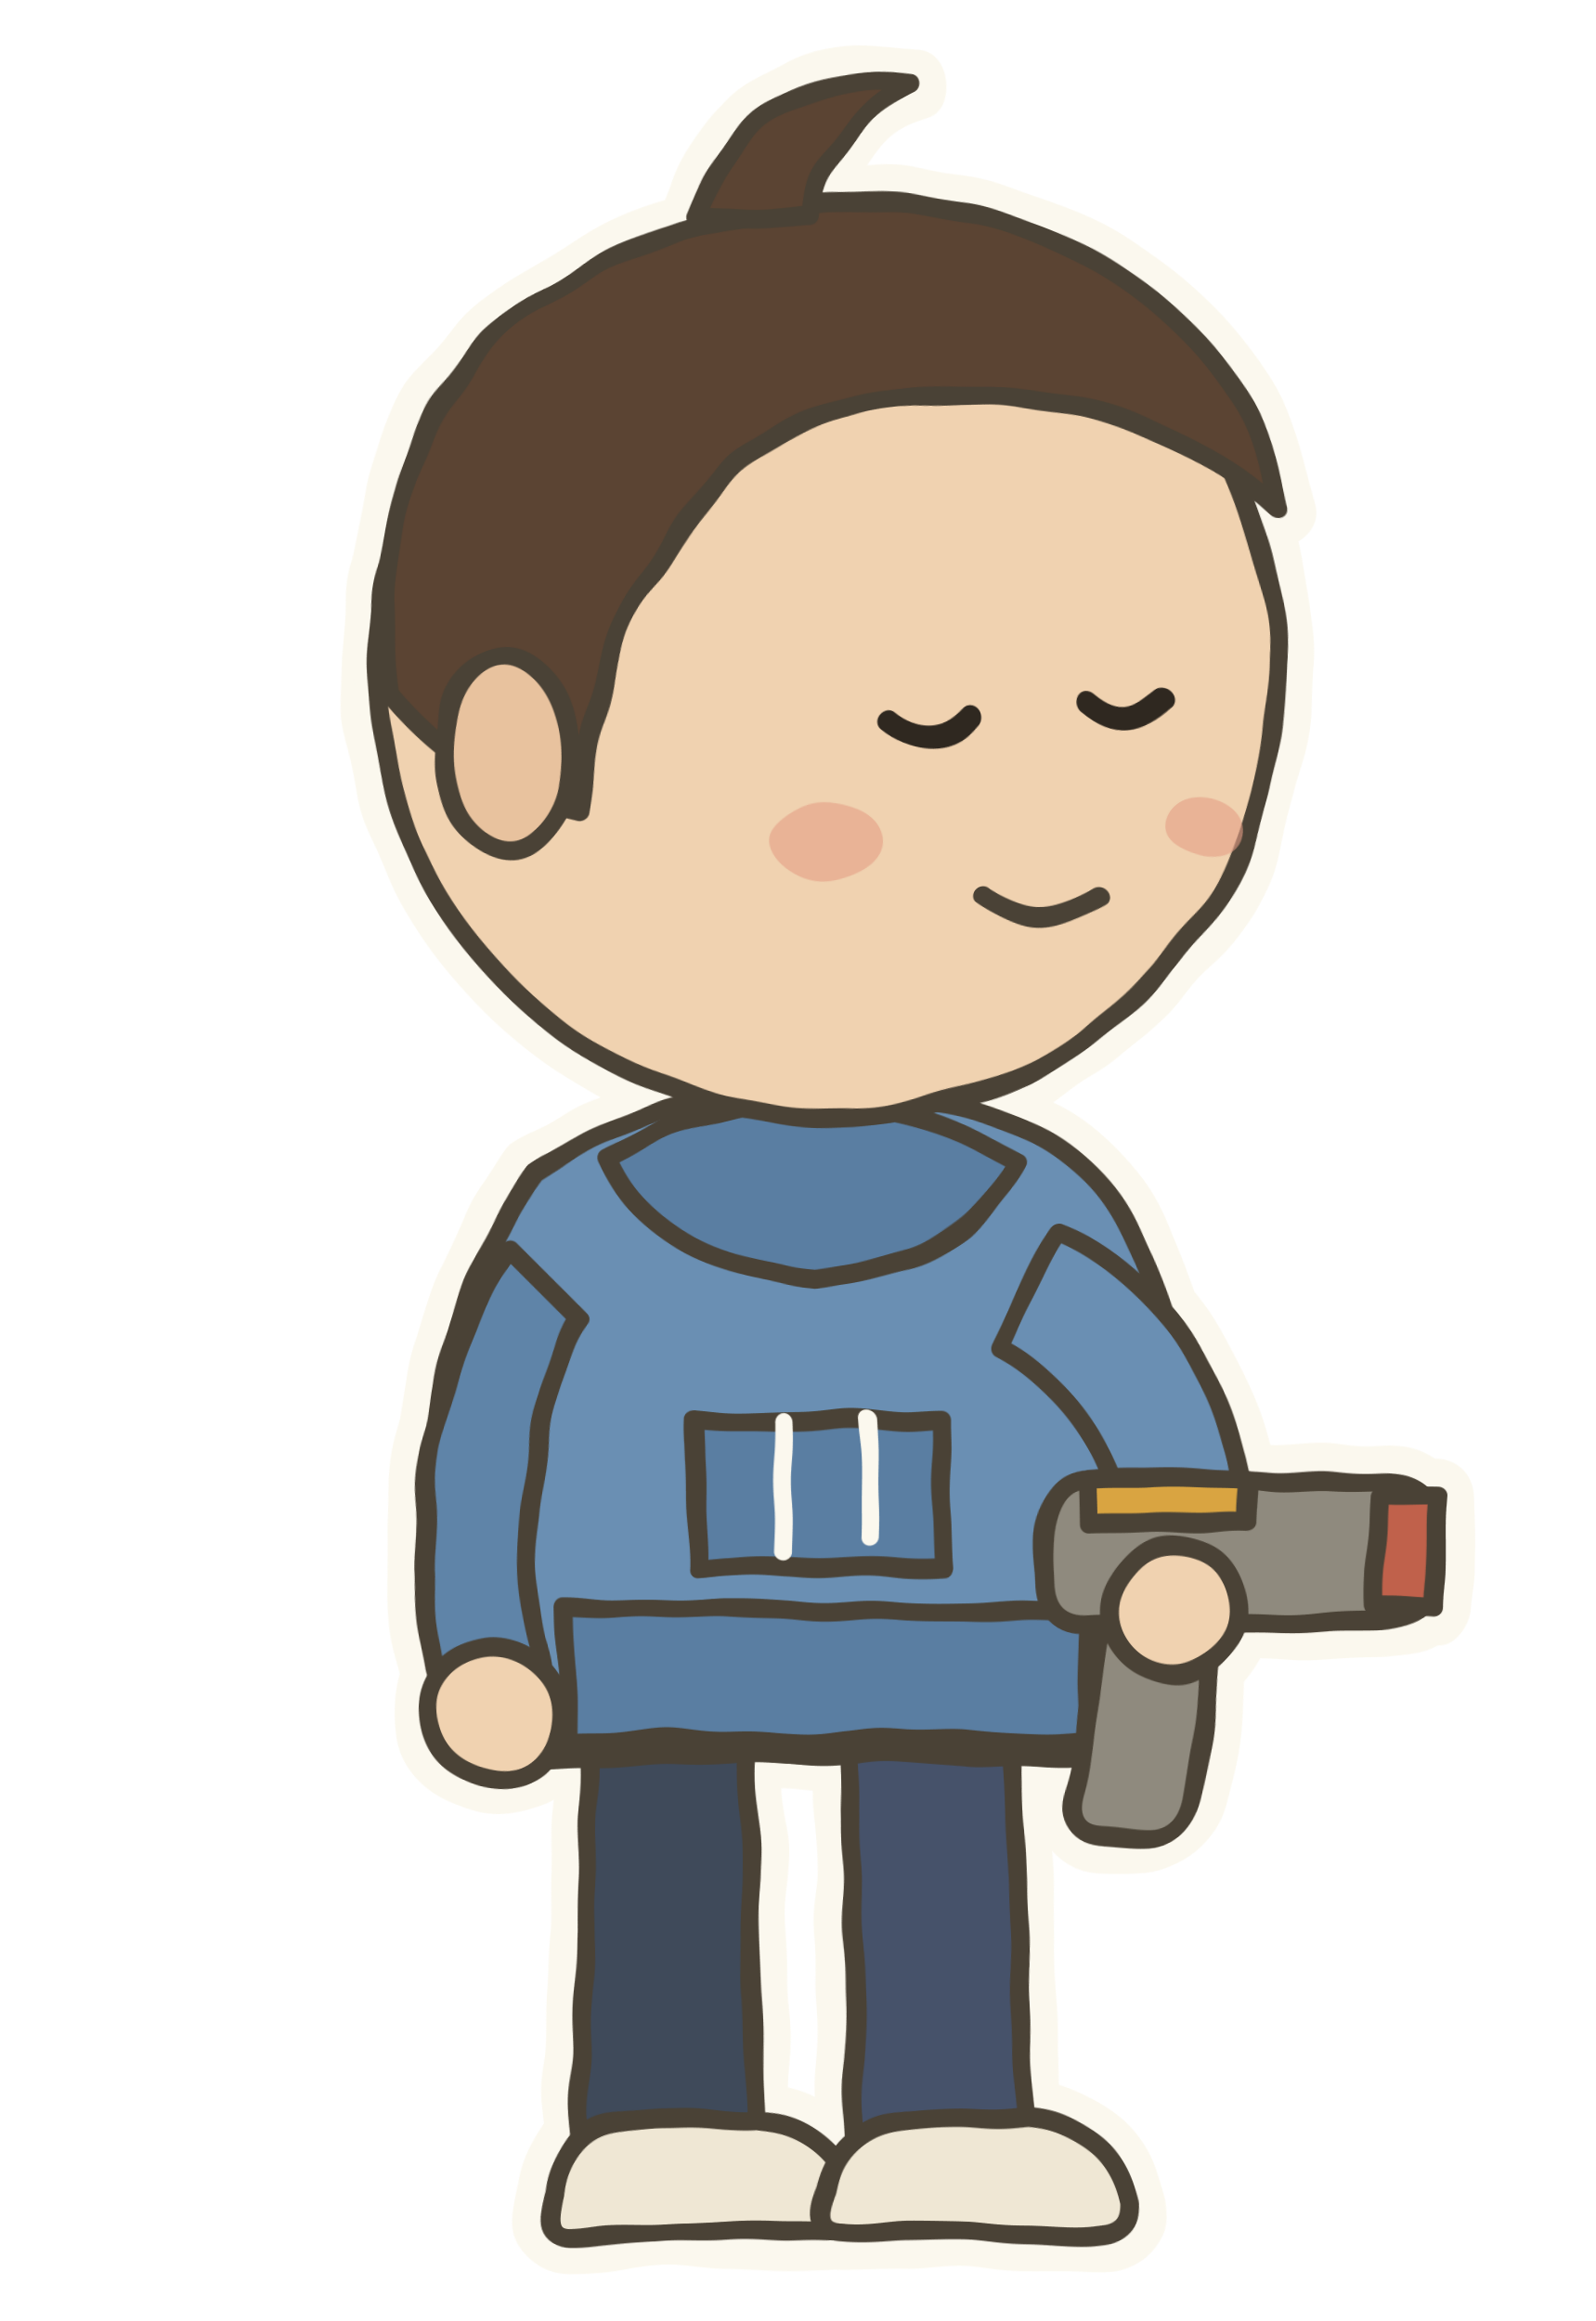
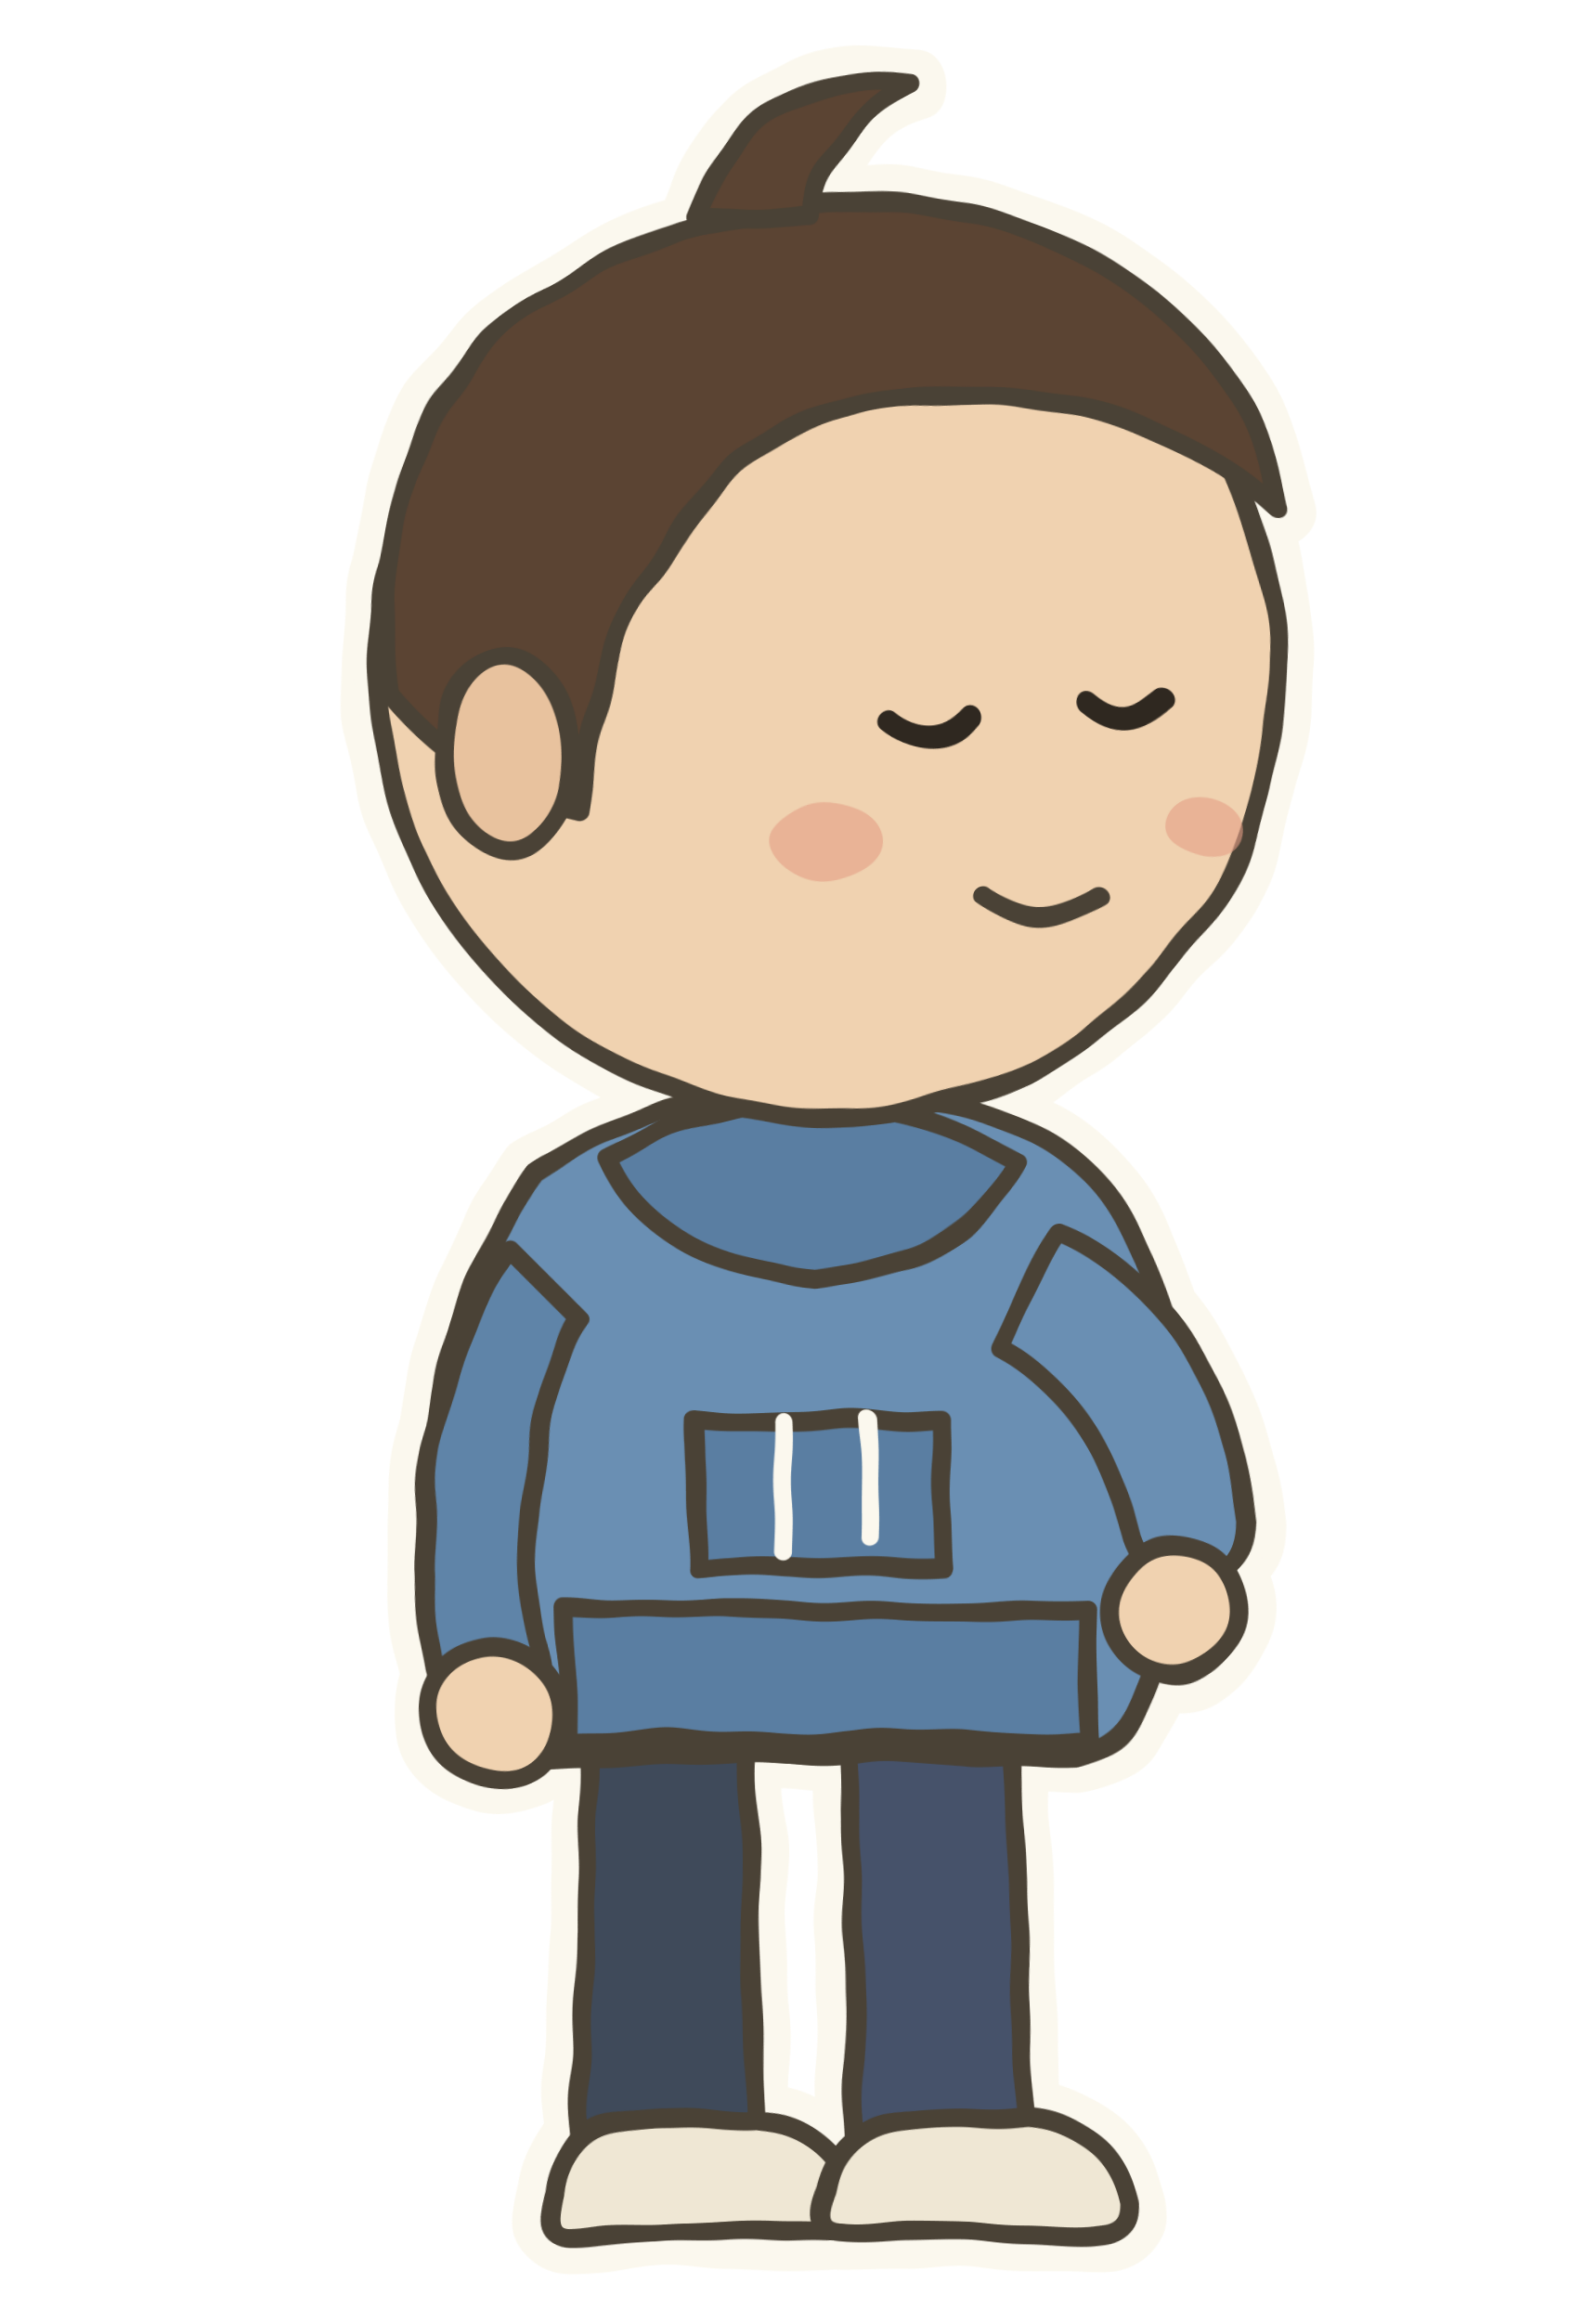
<svg xmlns="http://www.w3.org/2000/svg" xmlns:xlink="http://www.w3.org/1999/xlink" width="220" height="320" viewBox="0 0 220 320">
  <defs>
    <filter id="crayon" x="-5%" y="-5%" width="110%" height="110%">
      <feTurbulence type="fractalNoise" baseFrequency="0.06" numOctaves="2" seed="5" />
      <feDisplacementMap in="SourceGraphic" scale="2.5" />
    </filter>
    <g id="silhouette">
      <path d="M81 236 L103 236 L104 300 L80 300 z" fill="#3f4a5a" />
      <path d="M76 302 q2 -10 16 -10 h12 q12 2 14 12 q0 4 -4 4 h-36 q-4 0 -2 -6 z" fill="#efe7d4" />
      <path d="M117 236 L139 236 L142 300 L118 300 z" fill="#46526a" />
      <path d="M114 302 q2 -10 16 -10 h12 q12 2 14 12 q0 4 -4 4 h-36 q-4 0 -2 -6 z" fill="#efe7d4" />
      <g transform="translate(0 0)">
        <path d="M62 226 q-8 -40 12 -64 q14 -10 30 -10 h24 q22 2 30 22 q8 22 2 52 q-2 14 -12 16 h-74 q-10 -2 -12 -16 z" fill="#6a8fb3" />
        <path d="M78 222 h72 v18 h-72 z" fill="#5a7ea2" />
        <path d="M96 196 h34 v20 h-34 z" fill="#5a7ea2" />
        <g transform="rotate(0 72 172)">
          <path d="M70 172 q-16 26 -10 58 q2 8 10 6 q6 -2 4 -10 q-4 -24 6 -44 z" fill="#5f84a8" />
          <circle cx="68" cy="236" r="9" fill="#f0d2b0" />
        </g>
        <path d="M146 170 q22 10 26 40 q0 8 -8 8 q-6 0 -8 -6 q-4 -18 -18 -26 z" fill="#6a8fb3" />
-         <path d="M150 204 h40 q8 0 8 8 v6 q0 6 -8 6 h-22 l-4 24 q-1 5 -6 5 h-6 q-5 0 -4 -6 l4 -23 h-2 q-6 0 -6 -6 v-6 q0 -8 6 -8 z" fill="#8f8a7e" />
-         <path d="M190 206 h8 v16 h-8 z" fill="#c0614b" />
-         <path d="M150 204 h22 v6 h-22 z" fill="#d9a441" />
        <circle cx="162" cy="222" r="9" fill="#f0d2b0" />
        <path d="M84 160 q28 -16 56 0 q-6 14 -28 16 q-22 -2 -28 -16 z" fill="#5a7ea2" />
        <circle cx="114" cy="92" r="62" fill="#f0d2b0" />
        <path d="M54 96 q-6 -50 40 -64 q44 -12 70 14 q10 10 12 24 q-22 -20 -56 -14 q-20 4 -30 22 q-8 14 -10 34 q-16 -4 -26 -16 z" fill="#5b4433" />
        <path d="M96 30 q8 -22 30 -18 q-12 6 -14 18 z" fill="#5b4433" />
        <ellipse cx="70" cy="104" rx="9" ry="13" fill="#e8c29e" />
      </g>
    </g>
  </defs>
  <g filter="url(#crayon)">
    <use href="#silhouette" xlink:href="#silhouette" stroke="#fbf8ee" stroke-width="10" stroke-linejoin="round" />
    <use href="#silhouette" xlink:href="#silhouette" stroke="#4a4236" stroke-width="2.6" stroke-linejoin="round" />
    <g transform="translate(0 0)">
      <path d="M122 99 q6 5 12 0 M150 97 q6 5 11 0" fill="none" stroke="#2f2820" stroke-width="3" stroke-linecap="round" />
      <path d="M136 124 q8 6 16 0" fill="none" stroke="#4a4236" stroke-width="2.6" stroke-linecap="round" />
      <ellipse cx="114" cy="116" rx="8" ry="5" fill="#e59f86" opacity="0.6" />
      <ellipse cx="166" cy="114" rx="5" ry="4" fill="#e59f86" opacity="0.6" />
      <path d="M108 196 v18 M120 196 v16" stroke="#fbf8ee" stroke-width="2.4" stroke-linecap="round" />
    </g>
  </g>
</svg>
